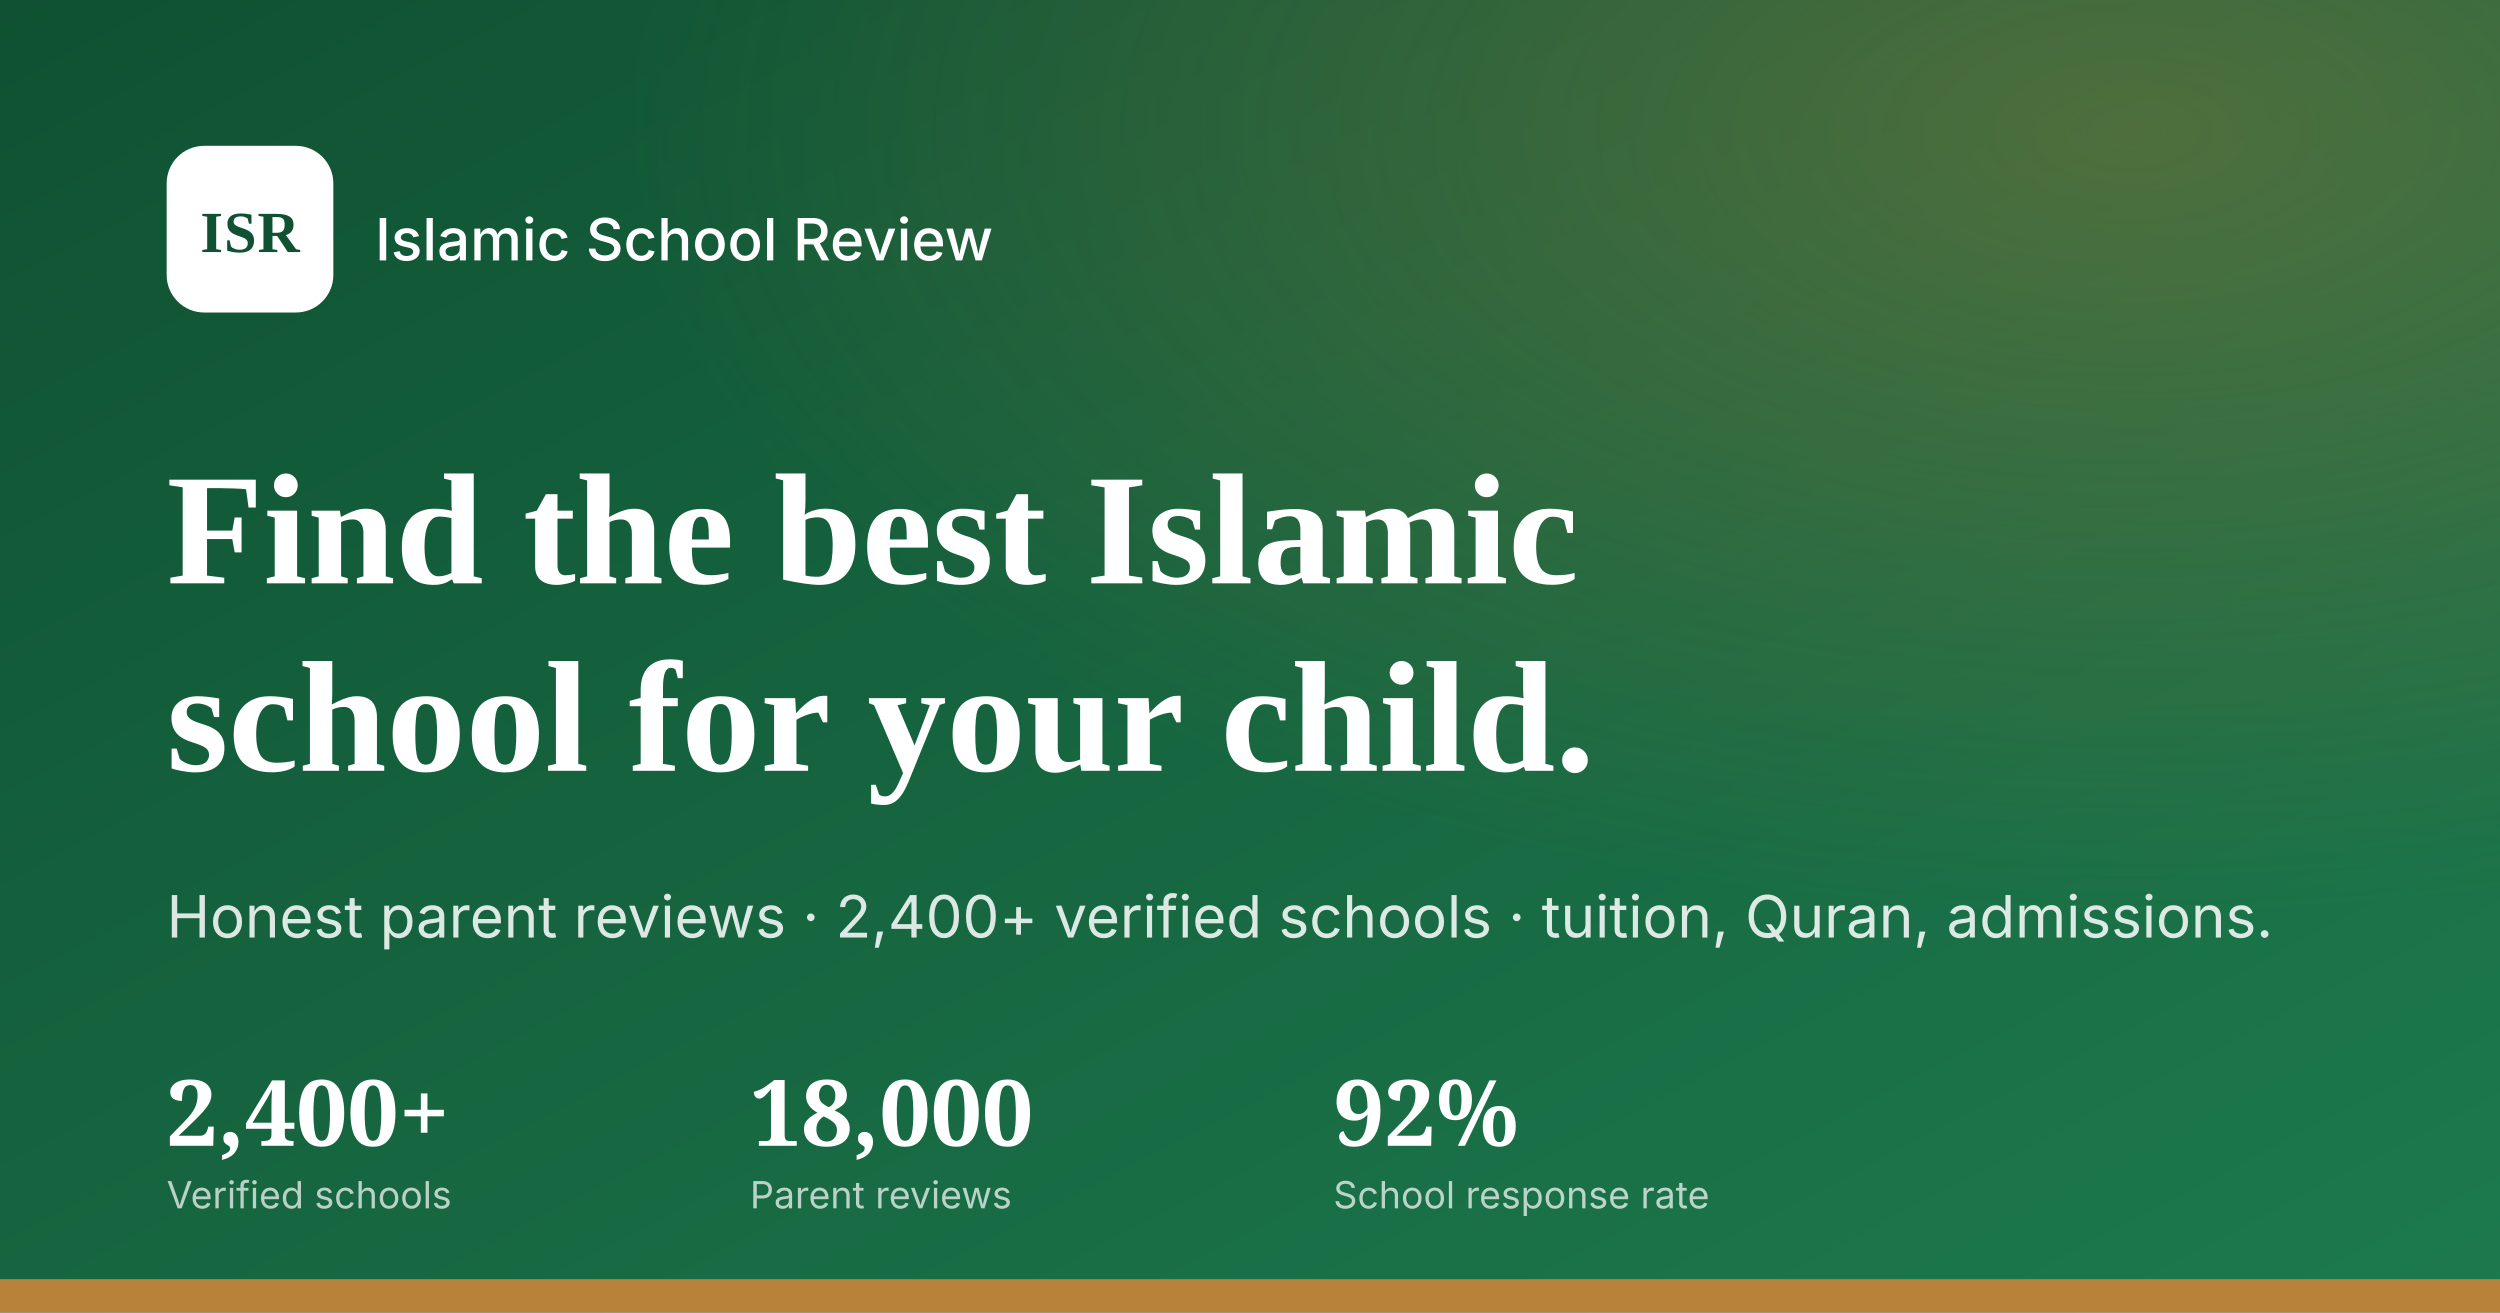
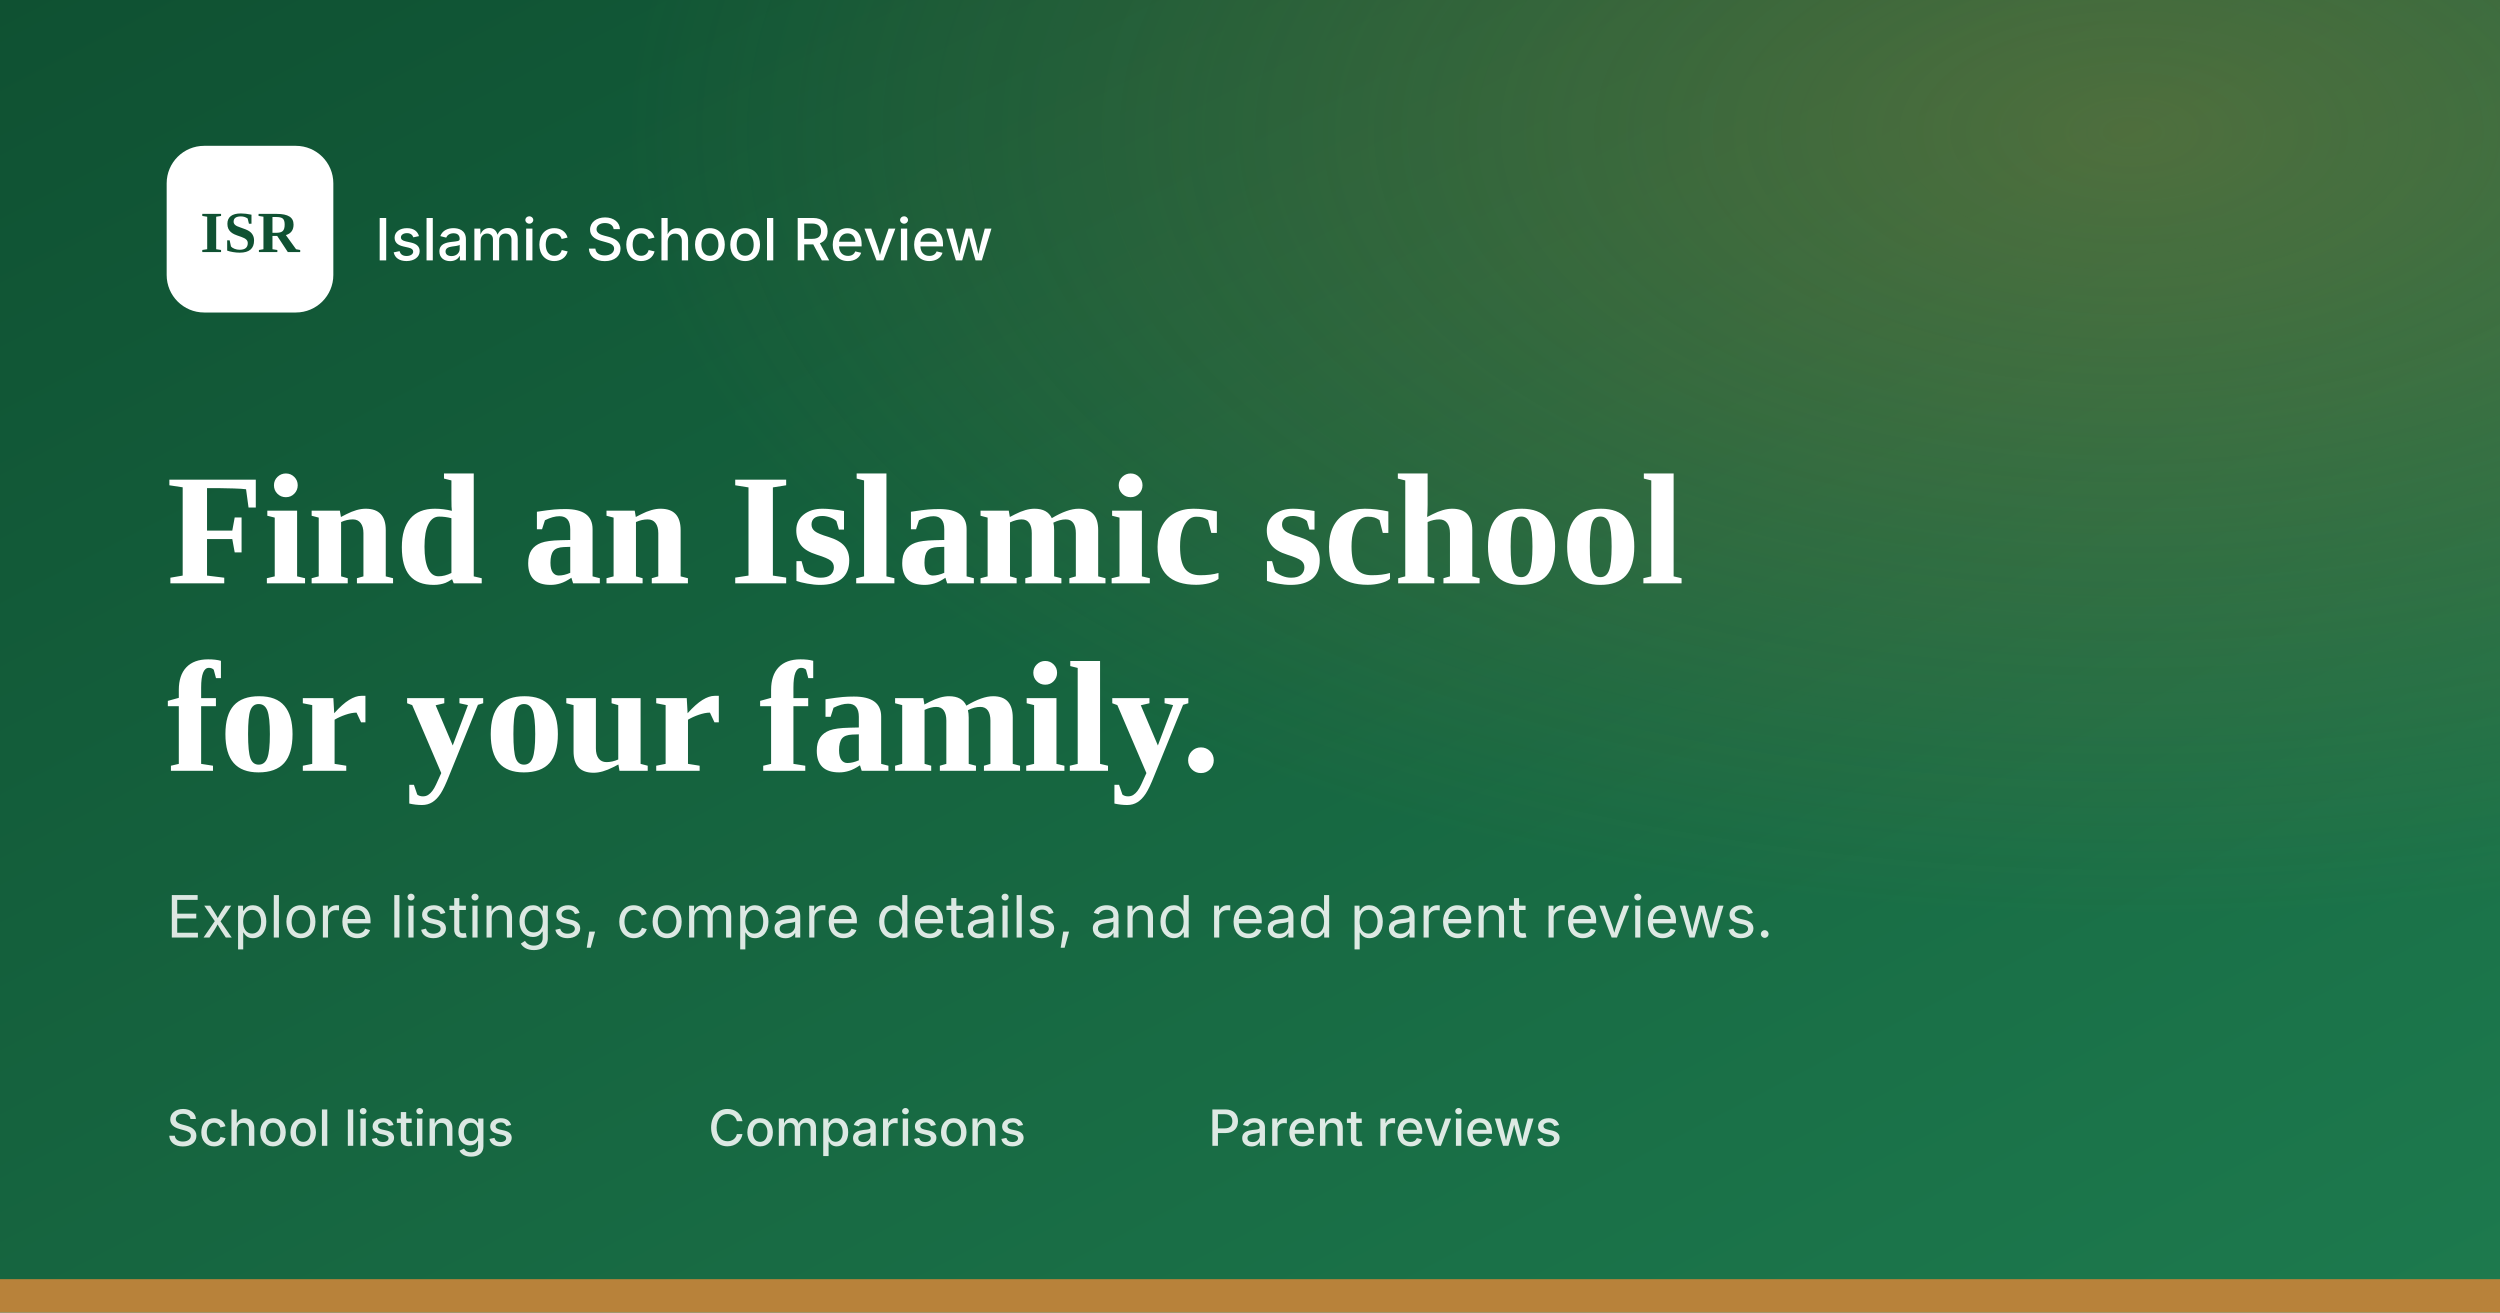
<svg xmlns="http://www.w3.org/2000/svg" viewBox="0 0 1200 630" width="1200" height="630">
  <defs>
    <linearGradient id="bg" x1="0" y1="0" x2="1" y2="1">
      <stop offset="0" stop-color="#0F5132" />
      <stop offset="1" stop-color="#1d7a4e" />
    </linearGradient>
    <radialGradient id="glow" cx="0.85" cy="0.1" r="0.6">
      <stop offset="0" stop-color="#B8823A" stop-opacity="0.35" />
      <stop offset="1" stop-color="#B8823A" stop-opacity="0" />
    </radialGradient>
  </defs>
  <rect width="1200" height="630" fill="url(#bg)" />
  <rect width="1200" height="630" fill="url(#glow)" />
  <g transform="translate(80, 70)">
    <rect width="80" height="80" rx="18" fill="#fff" />
    <text x="40" y="51" font-family="Georgia, 'Times New Roman', serif" font-weight="700" font-size="28" letter-spacing="0.5" fill="#0F5132" text-anchor="middle">ISR</text>
  </g>
  <text x="180" y="125" font-family="Inter, sans-serif" font-size="28" font-weight="500" fill="#fff">Islamic School Review</text>
  <text x="80" y="280" font-family="Georgia, 'Times New Roman', serif" font-weight="600" font-size="76" fill="#fff">
-     Find the best Islamic
+     Find an Islamic school
  </text>
  <text x="80" y="370" font-family="Georgia, 'Times New Roman', serif" font-weight="600" font-size="76" fill="#fff">
-     school for your child.
+     for your family.
  </text>
  <text x="80" y="450" font-family="Inter, sans-serif" font-size="28" fill="rgba(255,255,255,0.85)">
-     Honest parent reviews · 2,400+ verified schools · tuition, Quran, admissions.
+     Explore listings, compare details, and read parent reviews.
  </text>
  <g transform="translate(80, 510)">
-     <text x="0" y="40" font-family="Georgia, serif" font-size="44" font-weight="700" fill="#fff">2,400+</text>
-     <text x="0" y="70" font-family="Inter, sans-serif" font-size="18" fill="rgba(255,255,255,0.7)">Verified schools</text>
-     <text x="280" y="40" font-family="Georgia, serif" font-size="44" font-weight="700" fill="#fff">18,000</text>
-     <text x="280" y="70" font-family="Inter, sans-serif" font-size="18" fill="rgba(255,255,255,0.7)">Parent reviews</text>
-     <text x="560" y="40" font-family="Georgia, serif" font-size="44" font-weight="700" fill="#fff">92%</text>
-     <text x="560" y="70" font-family="Inter, sans-serif" font-size="18" fill="rgba(255,255,255,0.7)">School response rate</text>
+     <text x="0" y="40" font-family="Inter, sans-serif" font-size="24" font-weight="500" fill="rgba(255,255,255,0.85)">School listings</text>
+     <text x="260" y="40" font-family="Inter, sans-serif" font-size="24" font-weight="500" fill="rgba(255,255,255,0.85)">Comparisons</text>
+     <text x="500" y="40" font-family="Inter, sans-serif" font-size="24" font-weight="500" fill="rgba(255,255,255,0.85)">Parent reviews</text>
  </g>
  <rect x="0" y="614" width="1200" height="16" fill="#B8823A" />
</svg>
